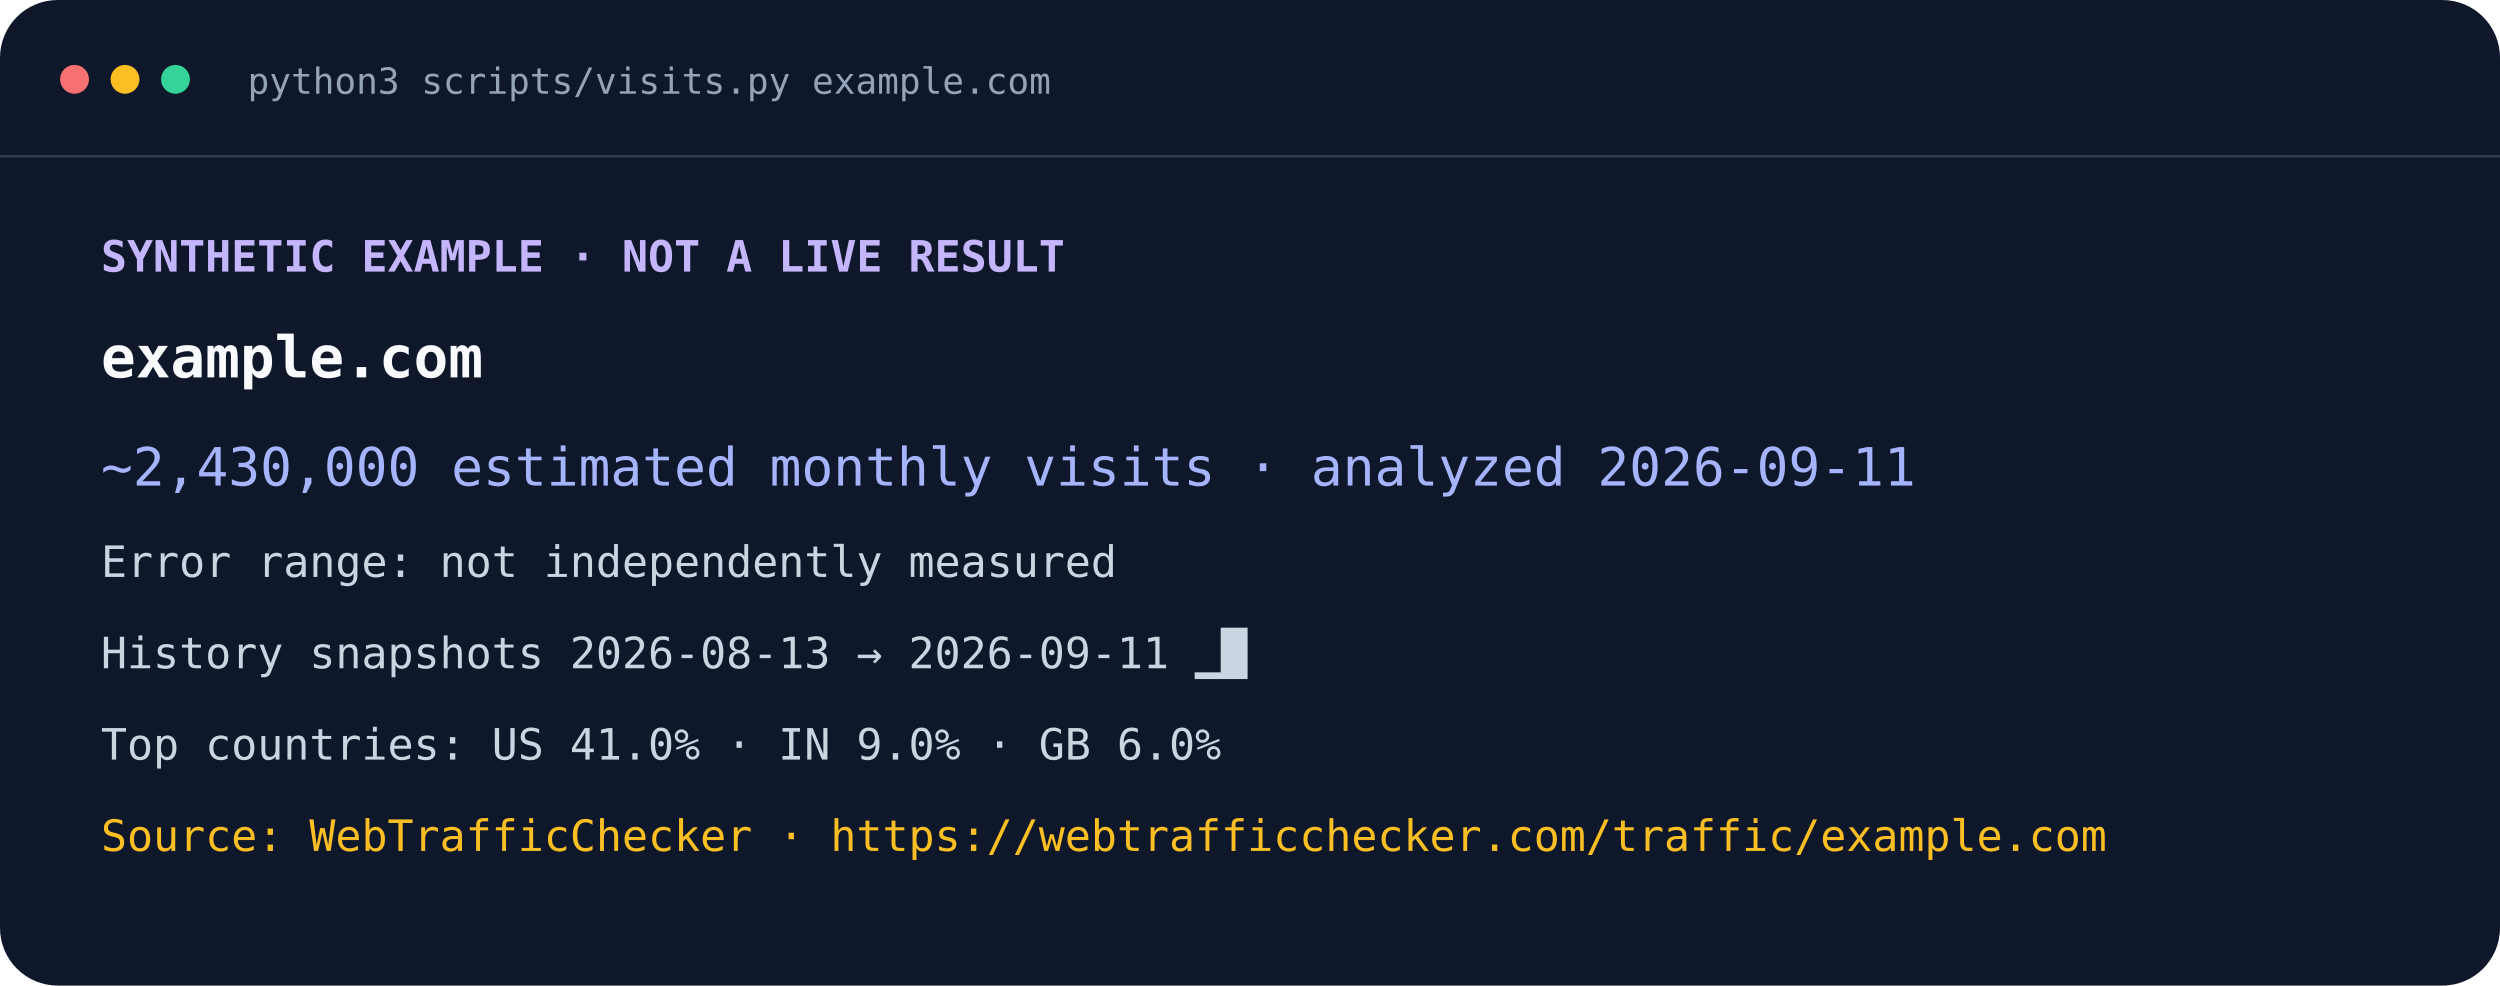
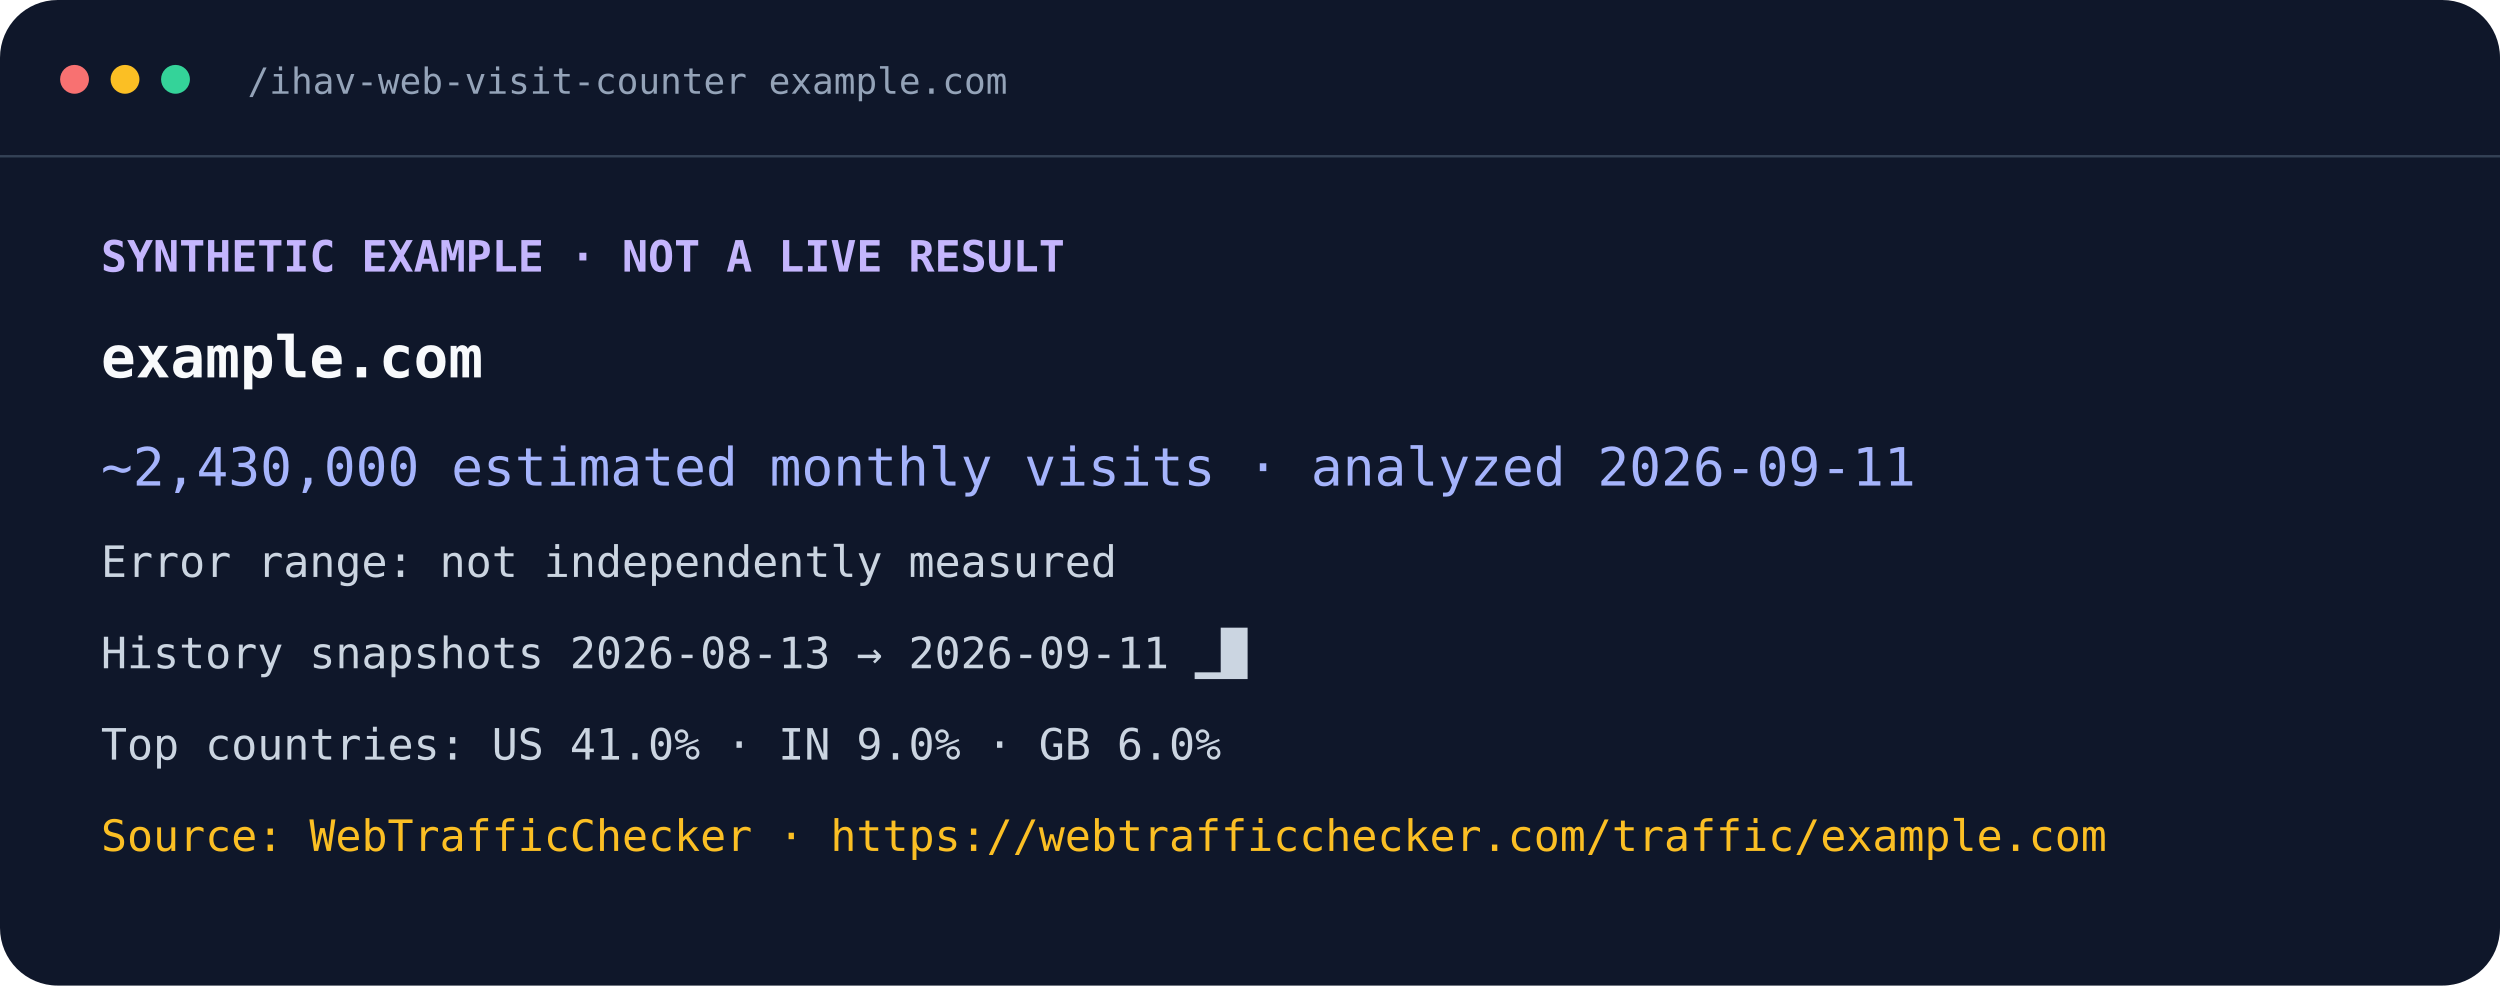
<svg xmlns="http://www.w3.org/2000/svg" viewBox="0 0 1040 410" role="img" aria-labelledby="title desc">
+   <style>
+     .command { animation: typeCommand 12s steps(34, end) infinite; }
+     .row { animation: reveal 12s linear infinite; }
+     .r1 { animation-name: reveal1; }
+     .r2 { animation-name: reveal2; }
+     .r3 { animation-name: reveal3; }
+     .r4 { animation-name: reveal4; }
+     .r5 { animation-name: reveal5; }
+     .r6 { animation-name: reveal6; }
+     @keyframes typeCommand { 0% { clip-path: inset(0 100% 0 0) fill-box; } 22%, 95% { clip-path: inset(0 0 0 0) fill-box; } 100% { clip-path: inset(0 100% 0 0) fill-box; } }
+     @keyframes reveal1 { 0%, 25%, 100% { opacity: 0; } 26%, 95% { opacity: 1; } }
+     @keyframes reveal2 { 0%, 31%, 100% { opacity: 0; } 32%, 95% { opacity: 1; } }
+     @keyframes reveal3 { 0%, 37%, 100% { opacity: 0; } 38%, 95% { opacity: 1; } }
+     @keyframes reveal4 { 0%, 43%, 100% { opacity: 0; } 44%, 95% { opacity: 1; } }
+     @keyframes reveal5 { 0%, 49%, 100% { opacity: 0; } 50%, 95% { opacity: 1; } }
+     @keyframes reveal6 { 0%, 55%, 100% { opacity: 0; } 56%, 95% { opacity: 1; } }
+     @media (prefers-reduced-motion: reduce) { .command, .row { animation: none; } }
+   </style>
  <rect width="1040" height="410" rx="24" fill="#0f172a" />
  <path d="M0 65h1040" stroke="#334155" />
  <circle cx="31" cy="33" r="6" fill="#f87171" />
  <circle cx="52" cy="33" r="6" fill="#fbbf24" />
  <circle cx="73" cy="33" r="6" fill="#34d399" />
-   <text x="103" y="39" fill="#94a3b8" font-family="ui-monospace, SFMono-Regular, Menlo, monospace" font-size="15">python3 scripts/visits.py example.com</text>
+   <text class="command" x="103" y="39" fill="#94a3b8" font-family="ui-monospace, SFMono-Regular, Menlo, monospace" font-size="15">/ihav-web-visit-counter example.com</text>
  <g font-family="ui-monospace, SFMono-Regular, Menlo, monospace" font-size="18">
    <text x="42" y="113" fill="#c4b5fd" font-weight="700">SYNTHETIC EXAMPLE · NOT A LIVE RESULT</text>
-     <text x="42" y="157" fill="#f8fafc" font-size="24" font-weight="700">example.com</text>
-     <text x="42" y="202" fill="#a5b4fc" font-size="22">~2,430,000 estimated monthly visits · analyzed 2026-09-11</text>
-     <text x="42" y="240" fill="#cbd5e1">Error range: not independently measured</text>
-     <text x="42" y="278" fill="#cbd5e1">History snapshots 2026-08-13 → 2026-09-11  ▁█</text>
-     <text x="42" y="316" fill="#cbd5e1">Top countries: US 41.0% · IN 9.0% · GB 6.0%</text>
-     <text x="42" y="354" fill="#fbbf24">Source: WebTrafficChecker · https://webtrafficchecker.com/traffic/example.com</text>
+     <text class="row r1" x="42" y="157" fill="#f8fafc" font-size="24" font-weight="700">example.com</text>
+     <text class="row r2" x="42" y="202" fill="#a5b4fc" font-size="22">~2,430,000 estimated monthly visits · analyzed 2026-09-11</text>
+     <text class="row r3" x="42" y="240" fill="#cbd5e1">Error range: not independently measured</text>
+     <text class="row r4" x="42" y="278" fill="#cbd5e1">History snapshots 2026-08-13 → 2026-09-11  ▁█</text>
+     <text class="row r5" x="42" y="316" fill="#cbd5e1">Top countries: US 41.0% · IN 9.0% · GB 6.0%</text>
+     <text class="row r6" x="42" y="354" fill="#fbbf24">Source: WebTrafficChecker · https://webtrafficchecker.com/traffic/example.com</text>
  </g>
</svg>
